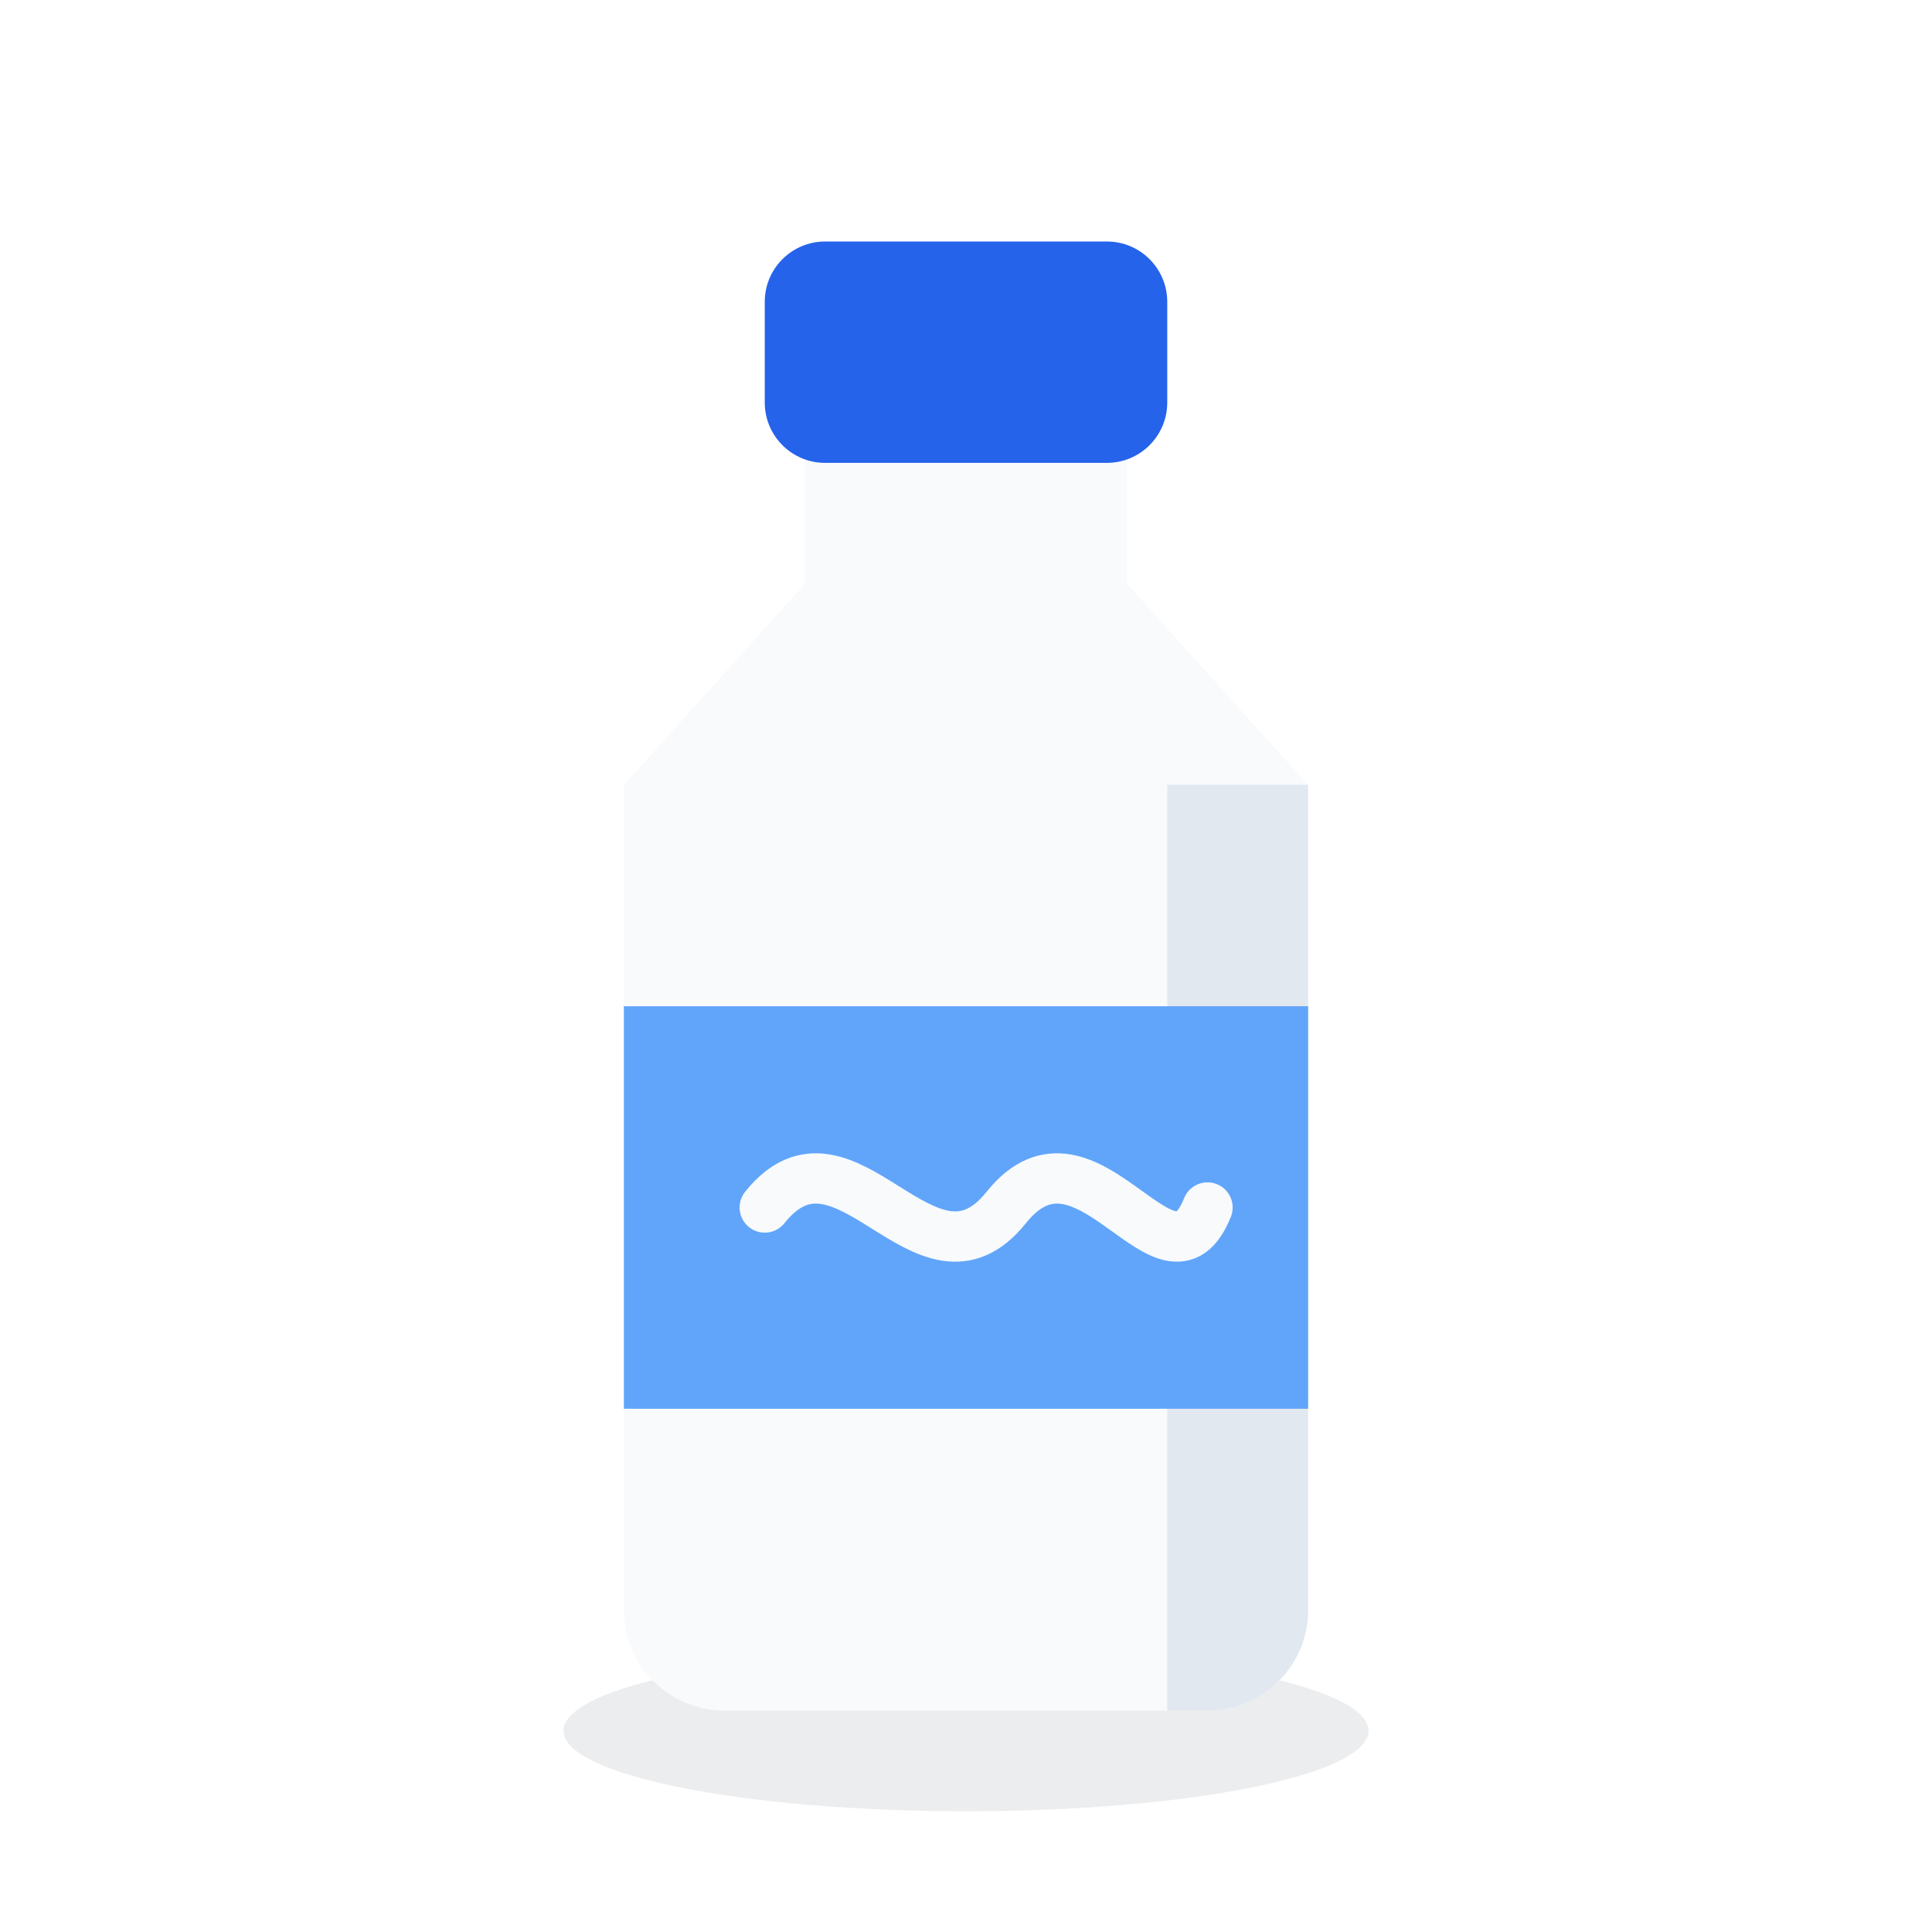
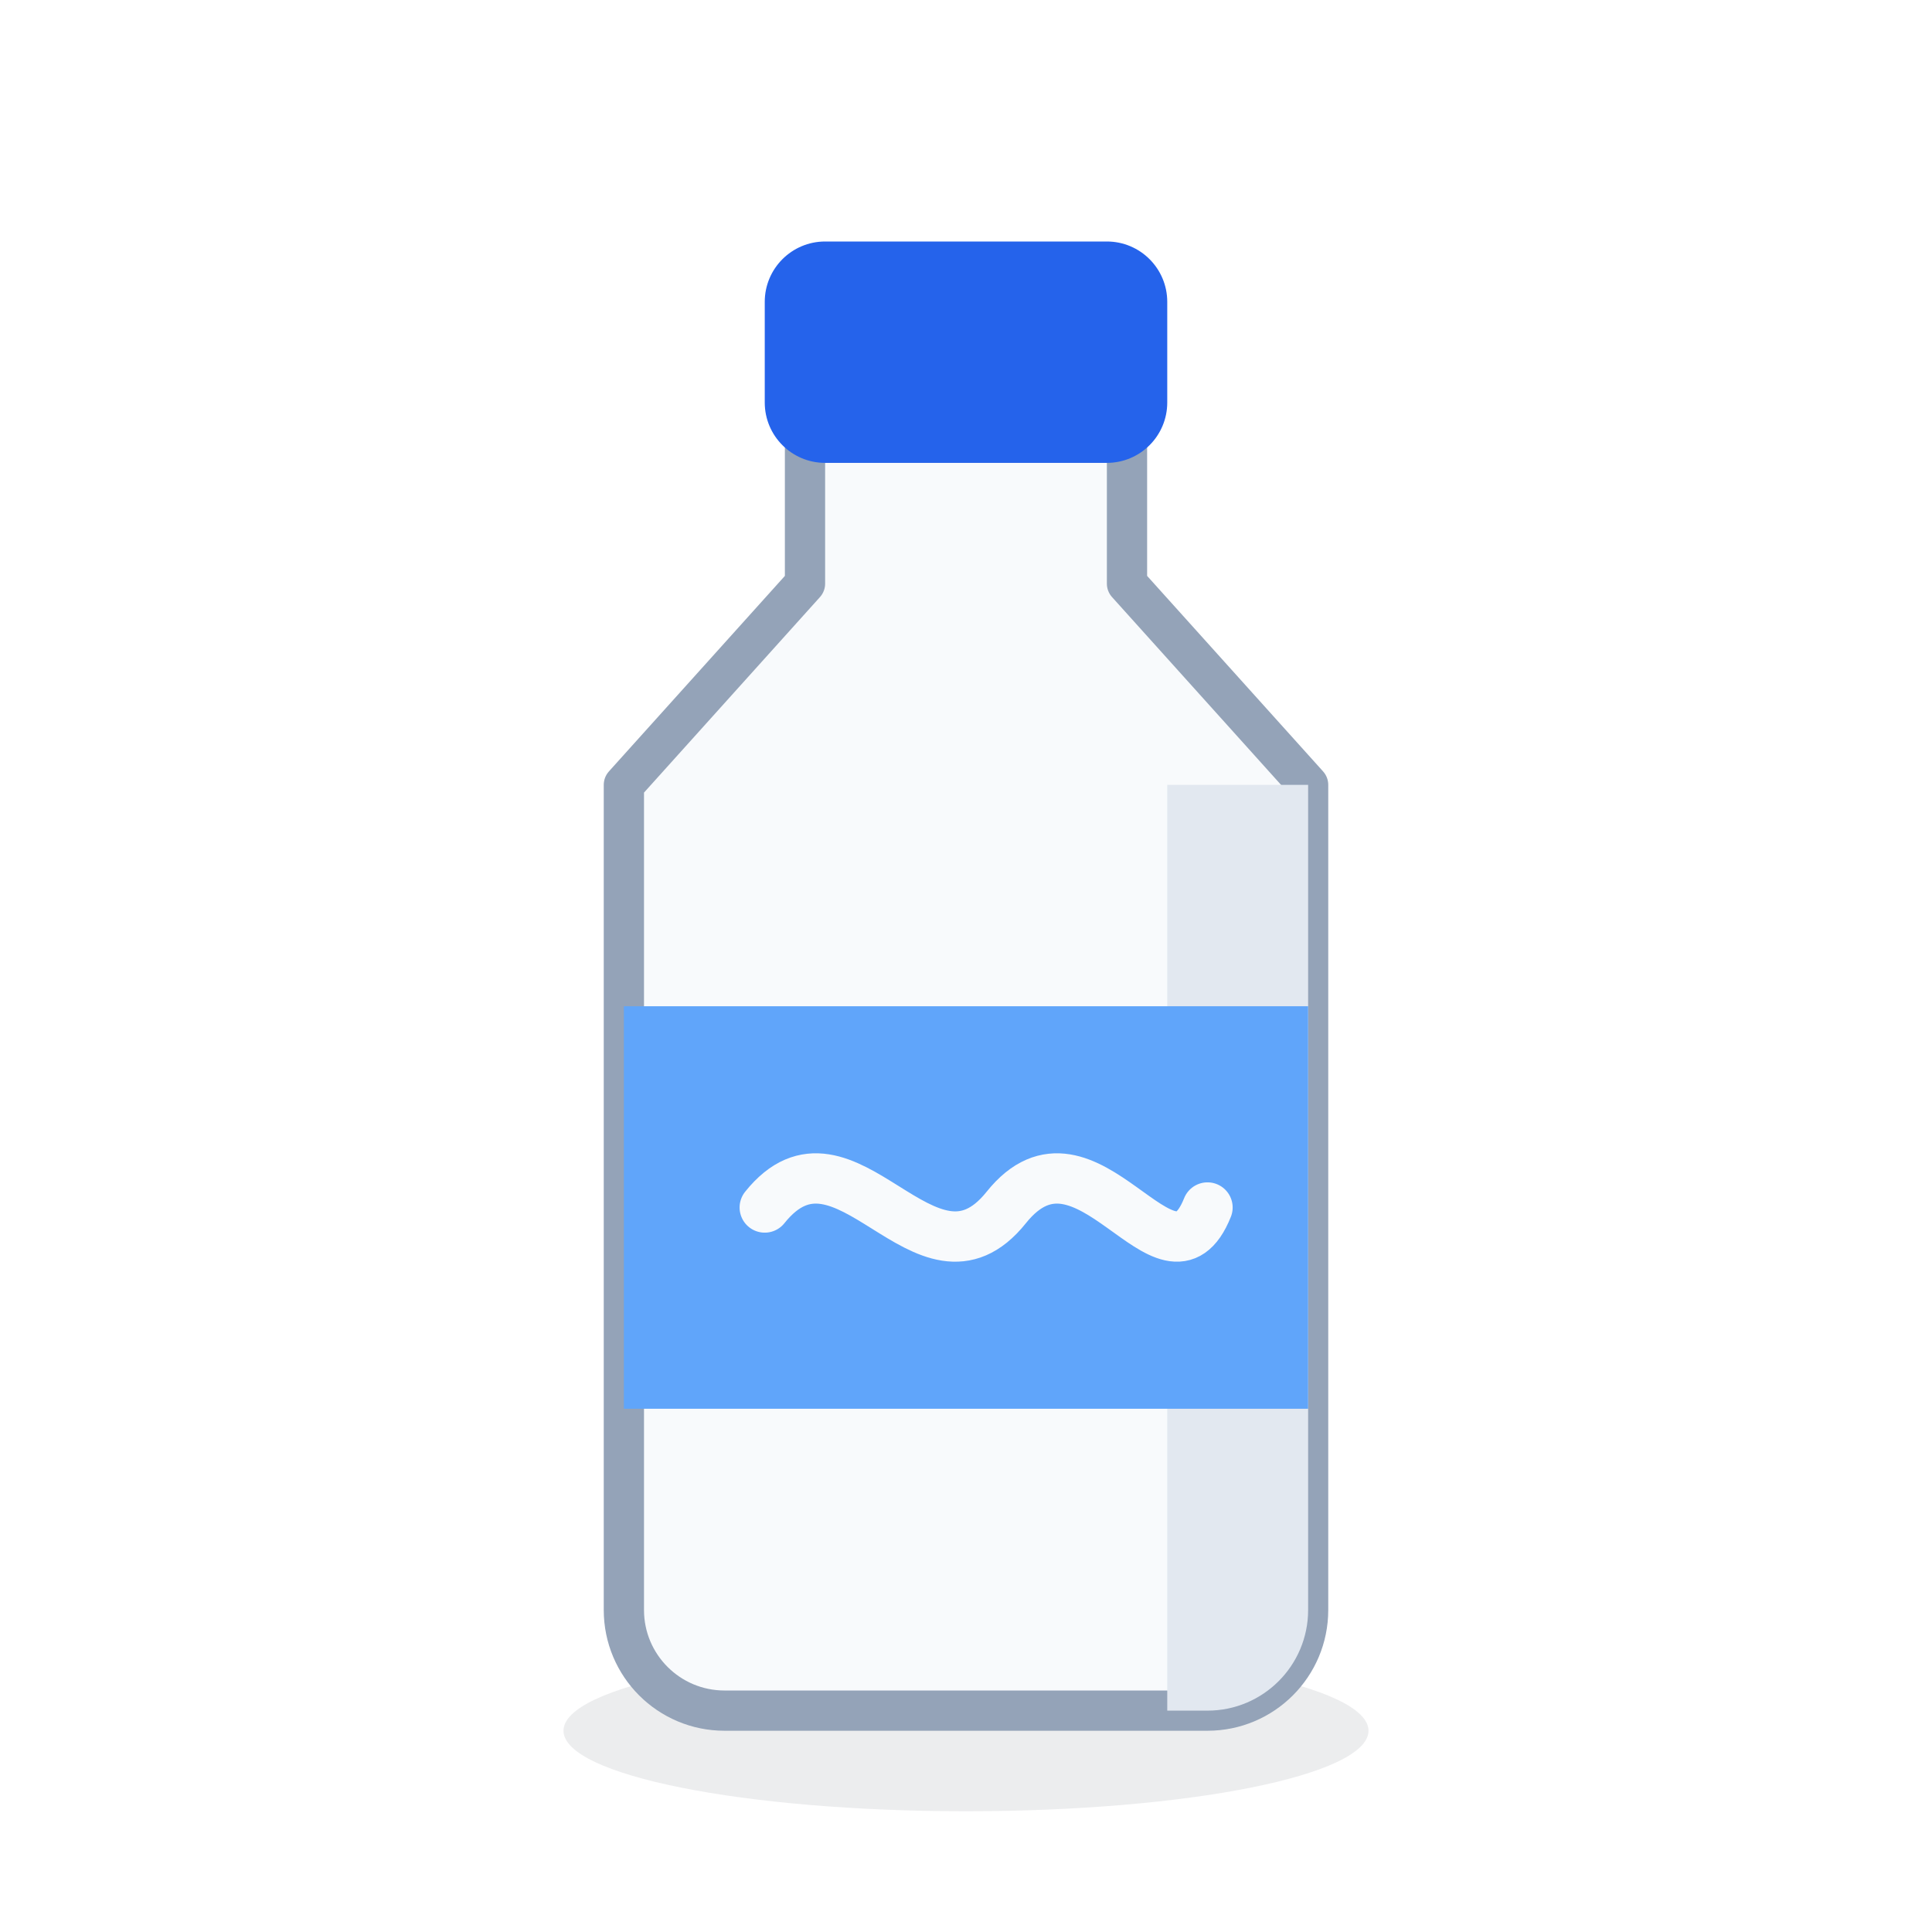
<svg xmlns="http://www.w3.org/2000/svg" viewBox="0 0 96 96" width="96" height="96">
  <ellipse cx="48" cy="86" rx="20" ry="4" fill="#0F172A" opacity=".08" />
-   <path d="M40 22h16v7l9 10v41a5 5 0 0 1-5 5H36a5 5 0 0 1-5-5V39l9-10z" fill="#F8FAFC" />
+   <path d="M40 22h16v7l9 10v41a5 5 0 0 1-5 5H36a5 5 0 0 1-5-5V39l9-10z" fill="#F8FAFC" stroke="#94A3B8" stroke-width="2" stroke-linejoin="round" />
  <path d="M58 39h7v41a5 5 0 0 1-5 5h-2z" fill="#E2E8F0" />
  <path d="M31 50h34v20H31z" fill="#60A5FA" />
  <path d="M38 60c4-5 8 5 12 0s8 5 10 0" stroke="#F8FAFC" stroke-width="2.5" fill="none" stroke-linecap="round" />
  <rect x="38" y="12" width="20" height="11" rx="3" fill="#2563EB" />
</svg>
